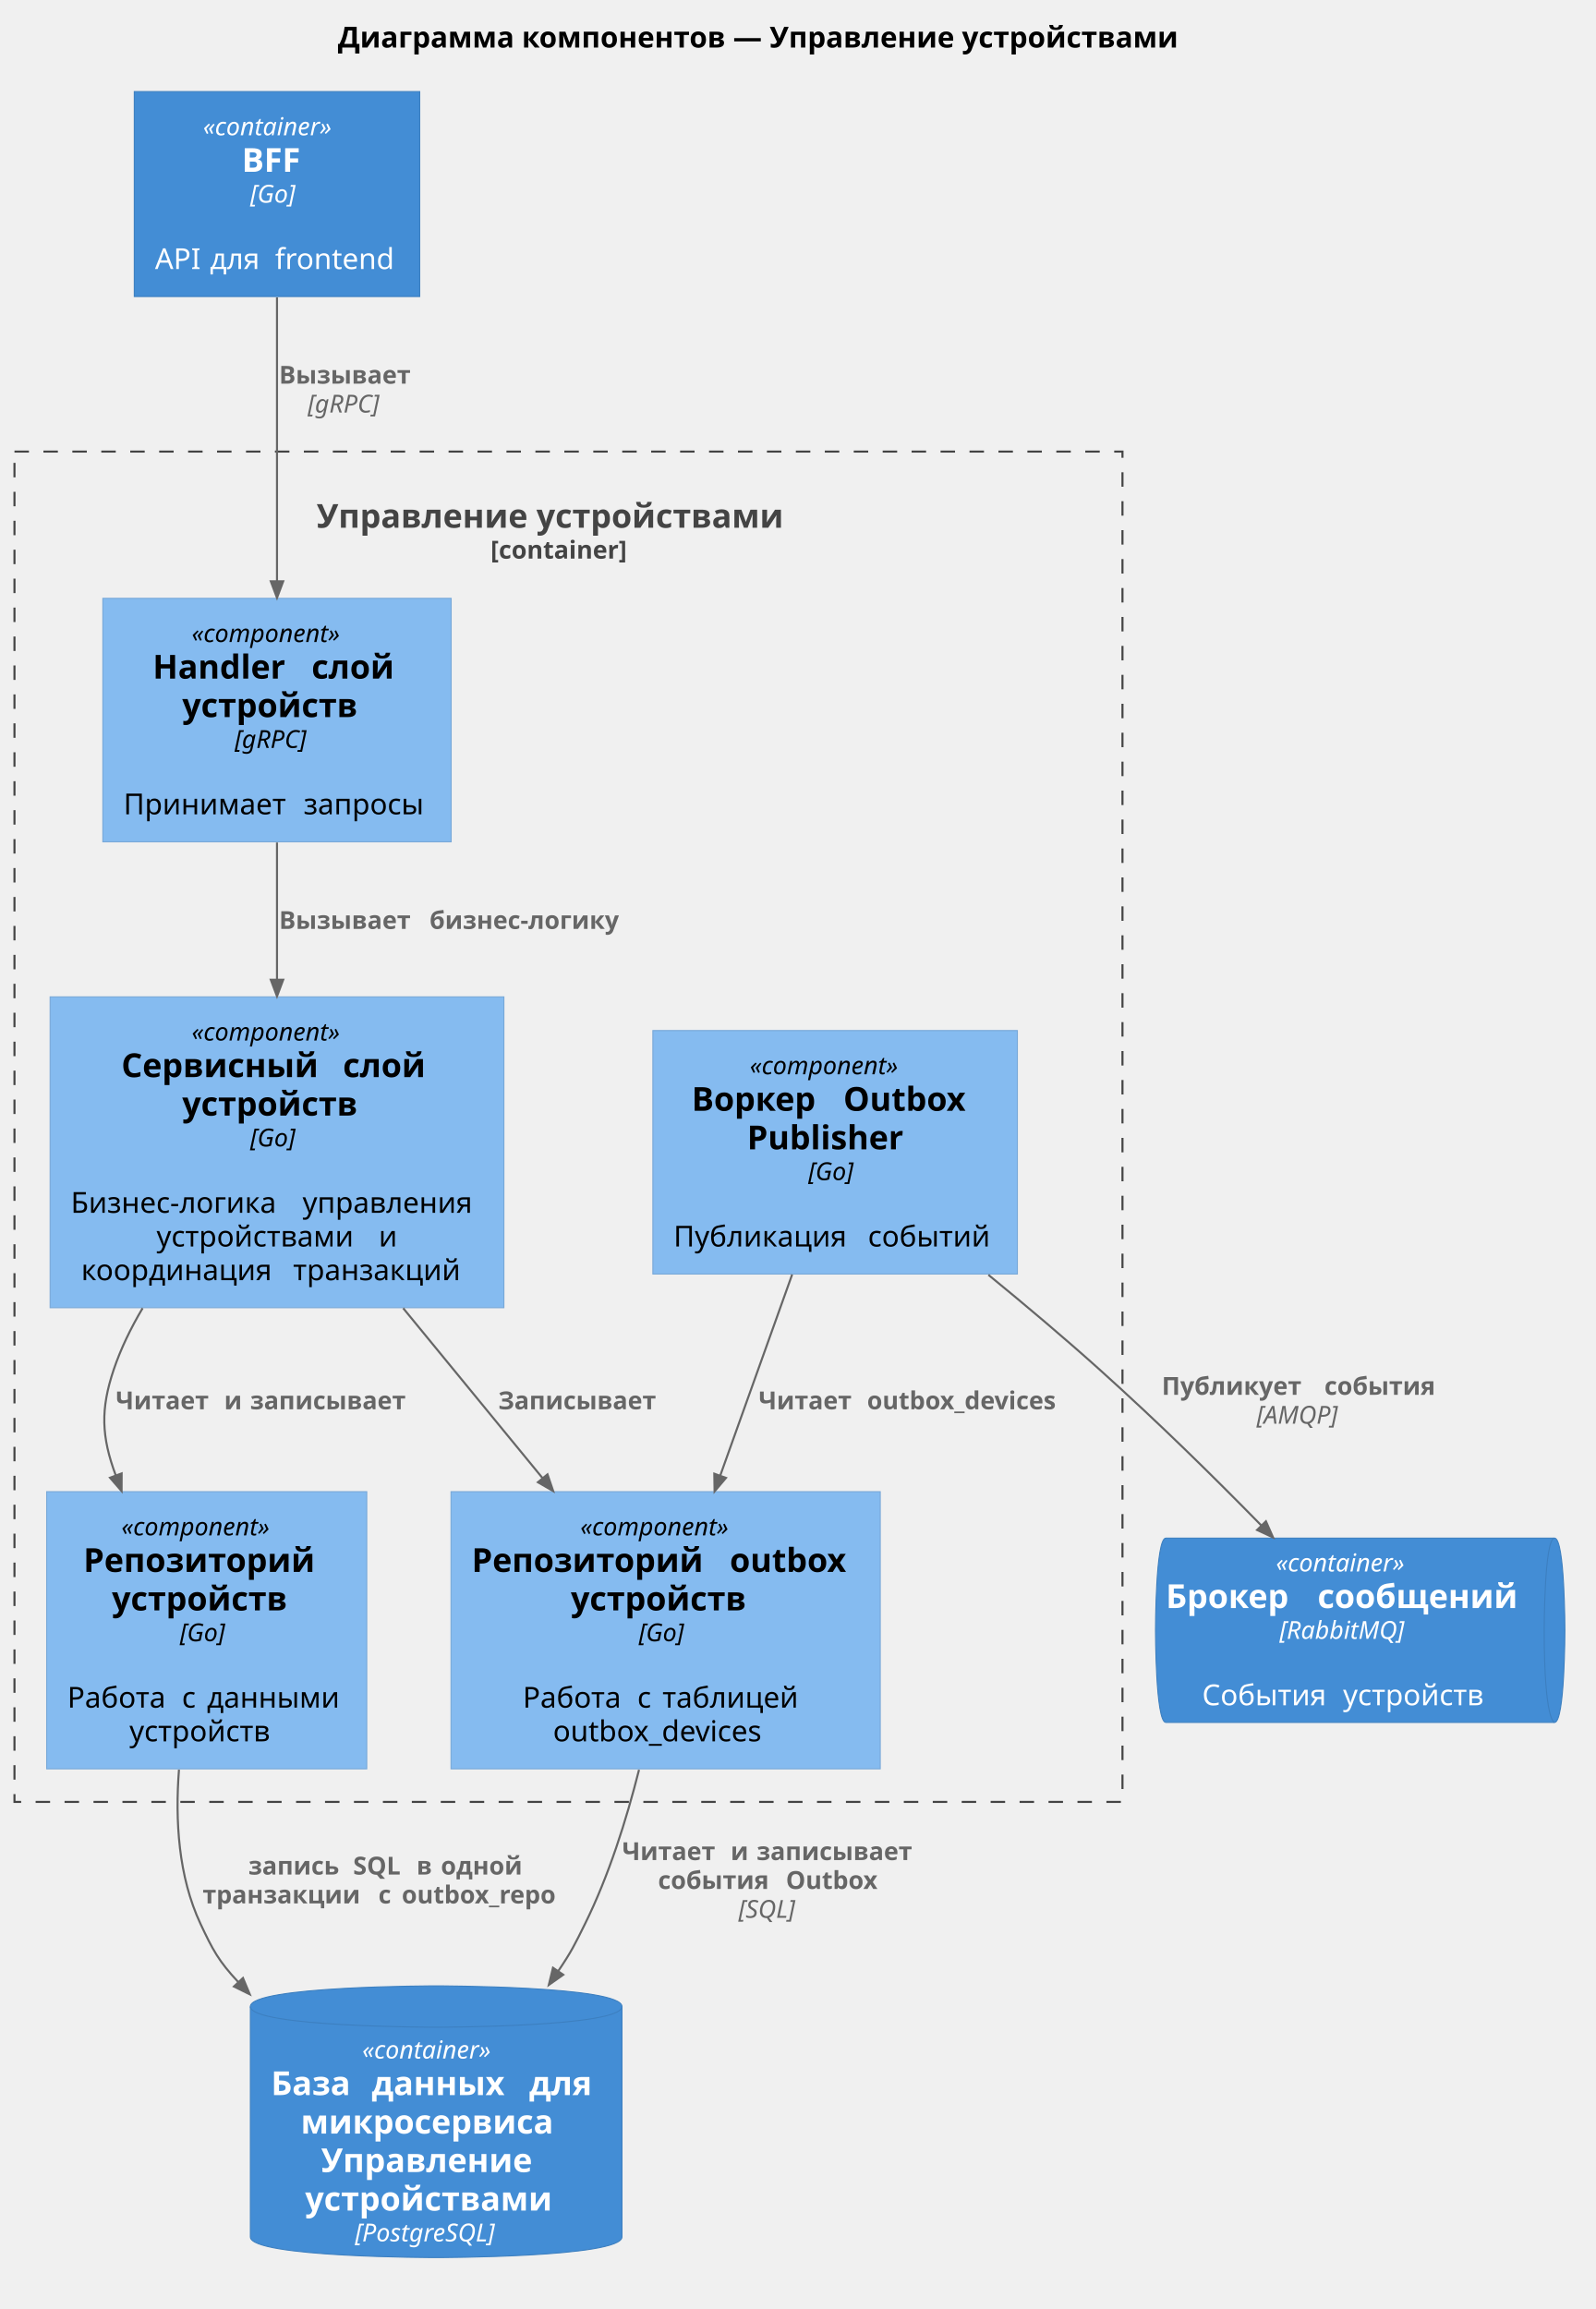
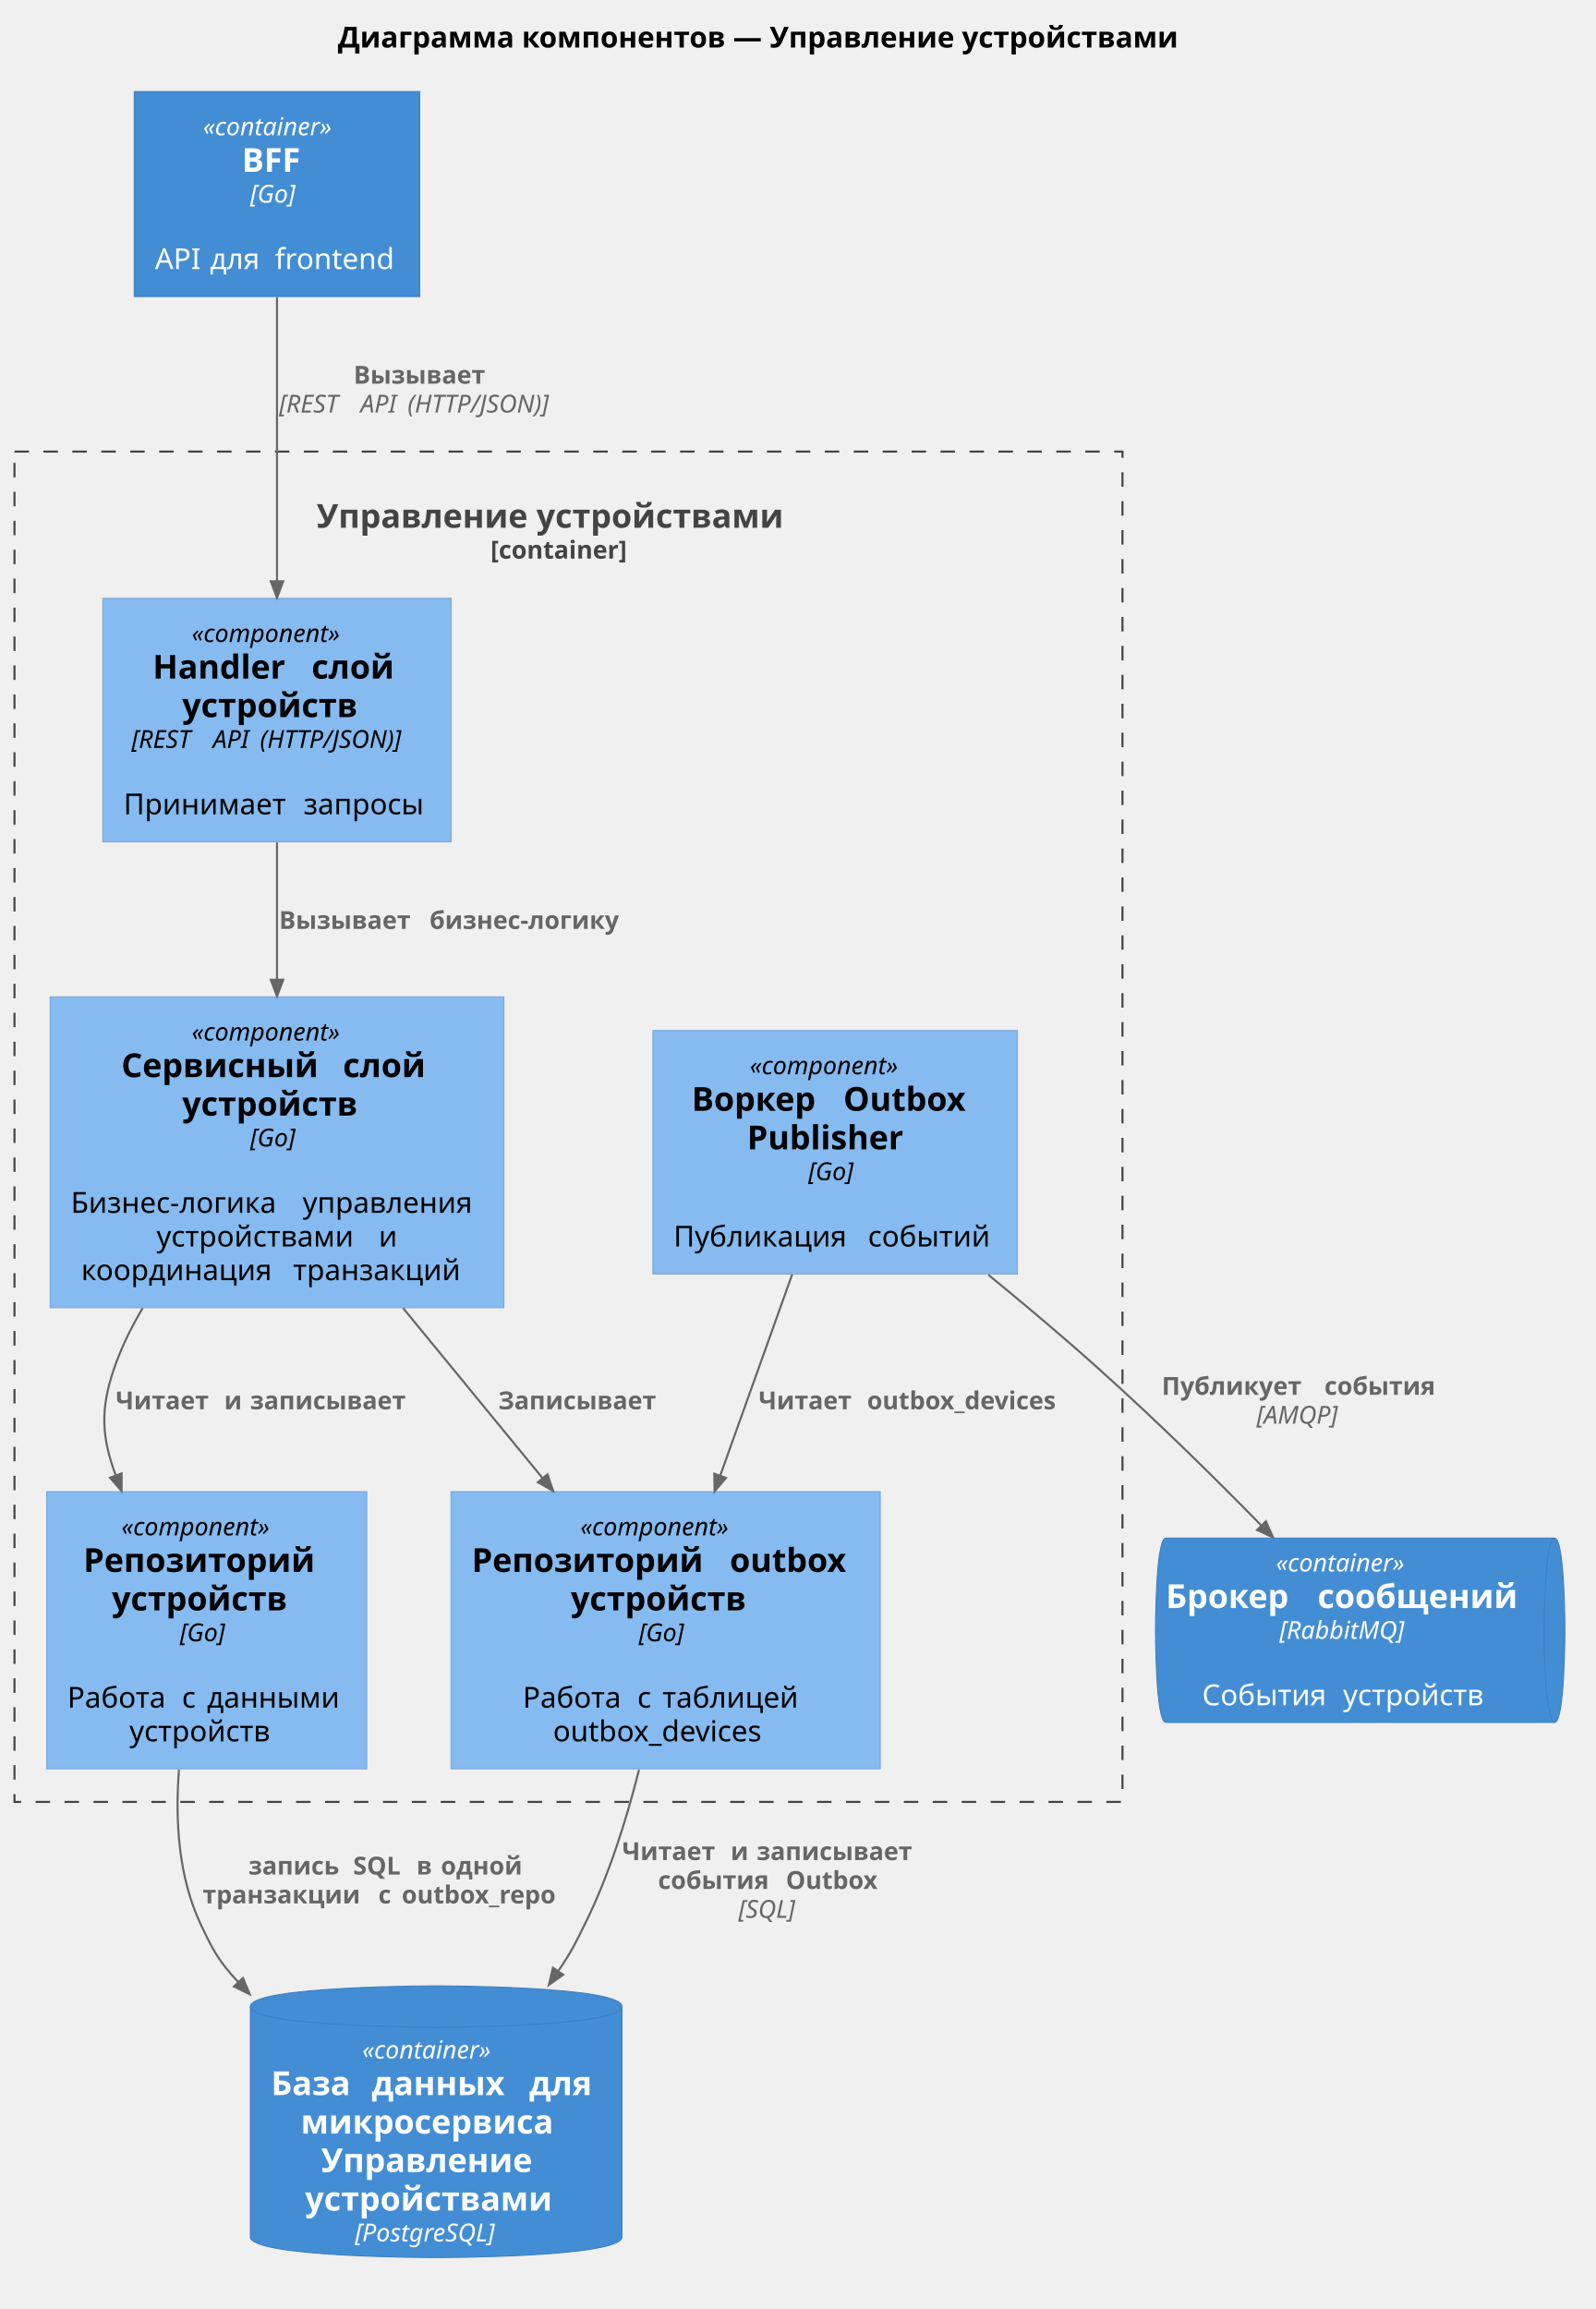
<svg xmlns="http://www.w3.org/2000/svg" version="1.1" data-diagram-type="DESCRIPTION" style="width:772px;height:1117px;background:#FFFFFF;" width="772px" height="1117px" viewBox="0 0 772 1117" zoomAndPan="magnify" preserveAspectRatio="none" contentStyleType="text/css">
  <defs />
  <g font-family="sans-serif" lengthAdjust="spacing">
    <g class="title" data-source-line="3">
      <text x="163.451" y="22.995" fill="#000" font-size="14" textLength="438.108" font-weight="700">Диаграмма компонентов — Управление устройствами</text>
    </g>
    <g class="cluster" data-qualified-name="devices" id="ent0004" data-source-line="1666">
      <rect x="7" y="218.457" width="536" height="653.23" fill="none" style="stroke:#444;stroke-width:1;stroke-dasharray:7,7;" />
      <text x="153.082" y="255.308" fill="#444" font-size="16" textLength="243.836" font-weight="700">Управление устройствами</text>
      <text x="237.292" y="270.221" fill="#444" font-size="12" textLength="75.416" font-weight="700">[container]</text>
    </g>
    <g class="entity" data-qualified-name="devices.device_handler" id="ent0005" data-source-line="78">
      <rect x="49.75" y="289.457" width="168.504" height="117.781" fill="#85BBF0" style="stroke:#78A8D8;stroke-width:0.5;" />
      <text x="92.717" y="310.596" fill="#000" font-size="12" textLength="82.57" font-style="italic">«component»</text>
      <text x="73.885" y="328.277" fill="#000" font-size="16" textLength="71.258" font-weight="700">Handler</text>
      <text x="145.143" y="328.277" fill="#000" font-size="16" font-weight="700"> </text>
      <text x="150.713" y="328.277" fill="#000" font-size="16" textLength="43.406" font-weight="700">слой</text>
      <text x="88.139" y="346.902" fill="#000" font-size="16" textLength="91.727" font-weight="700">устройств</text>
-       <text x="113.535" y="361.814" fill="#000" font-size="12" textLength="40.934" font-style="italic">[gRPC]</text>
+       <text x="63.628" y="361.814" fill="#000" font-size="12" textLength="35.549" font-style="italic">[REST</text>
+       <text x="99.177" y="361.814" fill="#000" font-size="12" font-style="italic"> </text>
+       <text x="102.991" y="361.814" fill="#000" font-size="12" textLength="18.984" font-style="italic">API</text>
+       <text x="121.976" y="361.814" fill="#000" font-size="12" font-style="italic"> </text>
+       <text x="125.79" y="361.814" fill="#000" font-size="12" textLength="78.586" font-style="italic">(HTTP/JSON)]</text>
      <text x="131.777" y="377.639" fill="#000" font-size="14"> </text>
      <text x="59.75" y="393.936" fill="#000" font-size="14" textLength="82.674">Принимает</text>
      <text x="142.424" y="393.936" fill="#000" font-size="14"> </text>
      <text x="146.874" y="393.936" fill="#000" font-size="14" textLength="61.38">запросы</text>
    </g>
    <g class="entity" data-qualified-name="devices.device_service" id="ent0006" data-source-line="78">
      <rect x="24.25" y="482.237" width="219.507" height="150.375" fill="#85BBF0" style="stroke:#78A8D8;stroke-width:0.5;" />
      <text x="92.718" y="503.376" fill="#000" font-size="12" textLength="82.57" font-style="italic">«component»</text>
      <text x="58.714" y="521.057" fill="#000" font-size="16" textLength="101.602" font-weight="700">Сервисный</text>
      <text x="160.316" y="521.057" fill="#000" font-size="16" font-weight="700"> </text>
      <text x="165.886" y="521.057" fill="#000" font-size="16" textLength="43.406" font-weight="700">слой</text>
      <text x="88.14" y="539.682" fill="#000" font-size="16" textLength="91.727" font-weight="700">устройств</text>
      <text x="121.001" y="554.594" fill="#000" font-size="12" textLength="26.004" font-style="italic">[Go]</text>
      <text x="131.778" y="570.419" fill="#000" font-size="14"> </text>
      <text x="34.25" y="586.716" fill="#000" font-size="14" textLength="107.666">Бизнес-логика</text>
      <text x="141.916" y="586.716" fill="#000" font-size="14"> </text>
      <text x="146.366" y="586.716" fill="#000" font-size="14" textLength="87.391">управления</text>
      <text x="75.713" y="603.013" fill="#000" font-size="14" textLength="103.031">устройствами</text>
      <text x="178.745" y="603.013" fill="#000" font-size="14"> </text>
      <text x="183.195" y="603.013" fill="#000" font-size="14">и</text>
      <text x="39.271" y="619.31" fill="#000" font-size="14" textLength="98.034">координация</text>
      <text x="137.305" y="619.31" fill="#000" font-size="14"> </text>
      <text x="141.755" y="619.31" fill="#000" font-size="14" textLength="86.98">транзакций</text>
    </g>
    <g class="entity" data-qualified-name="devices.device_repo" id="ent0007" data-source-line="78">
      <rect x="22.58" y="721.607" width="154.832" height="134.078" fill="#85BBF0" style="stroke:#78A8D8;stroke-width:0.5;" />
      <text x="58.711" y="742.746" fill="#000" font-size="12" textLength="82.57" font-style="italic">«component»</text>
      <text x="40.359" y="760.427" fill="#000" font-size="16" textLength="119.273" font-weight="700">Репозиторий</text>
      <text x="54.133" y="779.052" fill="#000" font-size="16" textLength="91.727" font-weight="700">устройств</text>
      <text x="86.994" y="793.964" fill="#000" font-size="12" textLength="26.004" font-style="italic">[Go]</text>
      <text x="97.771" y="809.789" fill="#000" font-size="14"> </text>
      <text x="32.58" y="826.086" fill="#000" font-size="14" textLength="50.955">Работа</text>
      <text x="83.535" y="826.086" fill="#000" font-size="14"> </text>
      <text x="87.985" y="826.086" fill="#000" font-size="14">с</text>
      <text x="95.683" y="826.086" fill="#000" font-size="14"> </text>
      <text x="100.133" y="826.086" fill="#000" font-size="14" textLength="67.279">данными</text>
      <text x="62.6" y="842.383" fill="#000" font-size="14" textLength="74.792">устройств</text>
    </g>
    <g class="entity" data-qualified-name="devices.outbox_repo" id="ent0008" data-source-line="78">
      <rect x="218.18" y="721.607" width="207.641" height="134.078" fill="#85BBF0" style="stroke:#78A8D8;stroke-width:0.5;" />
      <text x="280.715" y="742.746" fill="#000" font-size="12" textLength="82.57" font-style="italic">«component»</text>
      <text x="228.18" y="760.427" fill="#000" font-size="16" textLength="119.273" font-weight="700">Репозиторий</text>
      <text x="347.453" y="760.427" fill="#000" font-size="16" font-weight="700"> </text>
      <text x="353.024" y="760.427" fill="#000" font-size="16" textLength="62.797" font-weight="700">outbox</text>
      <text x="276.137" y="779.052" fill="#000" font-size="16" textLength="91.727" font-weight="700">устройств</text>
      <text x="308.998" y="793.964" fill="#000" font-size="12" textLength="26.004" font-style="italic">[Go]</text>
      <text x="319.775" y="809.789" fill="#000" font-size="14"> </text>
      <text x="252.896" y="826.086" fill="#000" font-size="14" textLength="50.955">Работа</text>
      <text x="303.851" y="826.086" fill="#000" font-size="14"> </text>
      <text x="308.301" y="826.086" fill="#000" font-size="14">с</text>
      <text x="315.998" y="826.086" fill="#000" font-size="14"> </text>
      <text x="320.449" y="826.086" fill="#000" font-size="14" textLength="70.656">таблицей</text>
      <text x="267.528" y="842.383" fill="#000" font-size="14" textLength="108.944">outbox_devices</text>
    </g>
    <g class="entity" data-qualified-name="devices.publisher" id="ent0009" data-source-line="78">
      <rect x="315.83" y="498.537" width="176.331" height="117.781" fill="#85BBF0" style="stroke:#78A8D8;stroke-width:0.5;" />
      <text x="362.71" y="519.676" fill="#000" font-size="12" textLength="82.57" font-style="italic">«component»</text>
      <text x="334.605" y="537.357" fill="#000" font-size="16" textLength="67.805" font-weight="700">Воркер</text>
      <text x="402.41" y="537.357" fill="#000" font-size="16" font-weight="700"> </text>
      <text x="407.98" y="537.357" fill="#000" font-size="16" textLength="65.406" font-weight="700">Outbox</text>
      <text x="361.398" y="555.982" fill="#000" font-size="16" textLength="85.195" font-weight="700">Publisher</text>
      <text x="390.994" y="570.894" fill="#000" font-size="12" textLength="26.004" font-style="italic">[Go]</text>
      <text x="401.77" y="586.719" fill="#000" font-size="14"> </text>
      <text x="325.83" y="603.016" fill="#000" font-size="14" textLength="89.578">Публикация</text>
      <text x="415.408" y="603.016" fill="#000" font-size="14"> </text>
      <text x="419.858" y="603.016" fill="#000" font-size="14" textLength="62.303">событий</text>
    </g>
    <g class="entity" data-qualified-name="bff" id="ent0001" data-source-line="71">
      <rect x="64.96" y="44.297" width="138.084" height="99.156" fill="#438DD5" style="stroke:#3C7FC0;stroke-width:0.5;" />
      <text x="98.231" y="65.436" fill="#FFF" font-size="12" textLength="71.543" font-style="italic">«container»</text>
      <text x="116.975" y="83.117" fill="#FFF" font-size="16" textLength="34.055" font-weight="700">BFF</text>
      <text x="121" y="98.029" fill="#FFF" font-size="12" textLength="26.004" font-style="italic">[Go]</text>
      <text x="131.777" y="113.854" fill="#FFF" font-size="14"> </text>
      <text x="74.96" y="130.151" fill="#FFF" font-size="14" textLength="22.148">API</text>
      <text x="97.108" y="130.151" fill="#FFF" font-size="14"> </text>
      <text x="101.559" y="130.151" fill="#FFF" font-size="14" textLength="27.05">для</text>
      <text x="128.608" y="130.151" fill="#FFF" font-size="14"> </text>
      <text x="133.059" y="130.151" fill="#FFF" font-size="14" textLength="59.985">frontend</text>
    </g>
    <g class="entity" data-qualified-name="db" id="ent0002" data-source-line="75">
      <path d="M121.12,970.687 C121.12,960.687 210.999,960.687 210.999,960.687 C210.999,960.687 300.878,960.687 300.878,970.687 L300.878,1082.124 C300.878,1092.124 210.999,1092.124 210.999,1092.124 C210.999,1092.124 121.12,1092.124 121.12,1082.124 L121.12,970.687" style="stroke:#3C7FC0;stroke-width:0.5;" fill="#438DD5" />
      <path d="M121.12,970.687 C121.12,980.687 210.999,980.687 210.999,980.687 C210.999,980.687 300.878,980.687 300.878,970.687" style="stroke:#3C7FC0;stroke-width:0.5;" fill="none" />
      <text x="175.227" y="995.826" fill="#FFF" font-size="12" textLength="71.543" font-style="italic">«container»</text>
      <text x="131.12" y="1013.507" fill="#FFF" font-size="16" textLength="43.086" font-weight="700">База</text>
      <text x="174.206" y="1013.507" fill="#FFF" font-size="16" font-weight="700"> </text>
      <text x="179.776" y="1013.507" fill="#FFF" font-size="16" textLength="70.617" font-weight="700">данных</text>
      <text x="250.393" y="1013.507" fill="#FFF" font-size="16" font-weight="700"> </text>
      <text x="255.964" y="1013.507" fill="#FFF" font-size="16" textLength="34.914" font-weight="700">для</text>
      <text x="145.499" y="1032.132" fill="#FFF" font-size="16" textLength="131" font-weight="700">микросервиса</text>
      <text x="155.272" y="1050.757" fill="#FFF" font-size="16" textLength="111.453" font-weight="700">Управление</text>
      <text x="147.593" y="1069.382" fill="#FFF" font-size="16" textLength="126.813" font-weight="700">устройствами</text>
      <text x="171.709" y="1084.294" fill="#FFF" font-size="12" textLength="78.58" font-style="italic">[PostgreSQL]</text>
    </g>
    <g class="entity" data-qualified-name="rabbit" id="ent0003" data-source-line="79">
      <path d="M563.98,744.077 L752.011,744.077 C757.011,744.077 757.011,788.655 757.011,788.655 C757.011,788.655 757.011,833.233 752.011,833.233 L563.98,833.233 C558.98,833.233 558.98,788.655 558.98,788.655 C558.98,788.655 558.98,744.077 563.98,744.077" style="stroke:#3C7FC0;stroke-width:0.5;" fill="#438DD5" />
      <path d="M752.011,744.077 C747.011,744.077 747.011,788.655 747.011,788.655 C747.011,833.233 752.011,833.233 752.011,833.233" style="stroke:#3C7FC0;stroke-width:0.5;" fill="none" />
      <text x="617.224" y="760.216" fill="#FFF" font-size="12" textLength="71.543" font-style="italic">«container»</text>
      <text x="563.98" y="777.897" fill="#FFF" font-size="16" textLength="67.805" font-weight="700">Брокер</text>
      <text x="631.785" y="777.897" fill="#FFF" font-size="16" font-weight="700"> </text>
      <text x="637.355" y="777.897" fill="#FFF" font-size="16" textLength="104.656" font-weight="700">сообщений</text>
      <text x="618.932" y="792.809" fill="#FFF" font-size="12" textLength="68.127" font-style="italic">[RabbitMQ]</text>
      <text x="650.771" y="808.634" fill="#FFF" font-size="14"> </text>
      <text x="581.522" y="824.931" fill="#FFF" font-size="14" textLength="63.704">События</text>
      <text x="645.227" y="824.931" fill="#FFF" font-size="14"> </text>
      <text x="649.677" y="824.931" fill="#FFF" font-size="14" textLength="74.792">устройств</text>
    </g>
    <g class="link" data-entity-1="ent0001" data-entity-2="ent0005" id="lnk10" data-source-line="1779" data-link-type="dependency">
      <path d="M134,143.857 C134,185.437 134,237.197 134,281.207" style="stroke:#666;stroke-width:1;" fill="none" id="bff-to-device_handler" />
      <polygon points="134,289.207,137,281.207,131,281.207,134,289.207" fill="#666" style="stroke:#666;stroke-width:1;stroke-linejoin:miter;stroke-miterlimit:10;" />
-       <text x="135" y="185.596" fill="#666" font-size="12" textLength="68.607" font-weight="700">Вызывает</text>
-       <text x="148.837" y="199.564" fill="#666" font-size="12" textLength="40.934" font-style="italic">[gRPC]</text>
+       <text x="171.07" y="185.596" fill="#666" font-size="12" textLength="68.607" font-weight="700">Вызывает</text>
+       <text x="135" y="199.564" fill="#666" font-size="12" textLength="35.549" font-style="italic">[REST</text>
+       <text x="170.549" y="199.564" fill="#666" font-size="12" font-style="italic"> </text>
+       <text x="174.363" y="199.564" fill="#666" font-size="12" textLength="18.984" font-style="italic">API</text>
+       <text x="193.348" y="199.564" fill="#666" font-size="12" font-style="italic"> </text>
+       <text x="197.162" y="199.564" fill="#666" font-size="12" textLength="78.586" font-style="italic">(HTTP/JSON)]</text>
    </g>
    <g class="link" data-entity-1="ent0005" data-entity-2="ent0006" id="lnk11" data-source-line="1779" data-link-type="dependency">
      <path d="M134,407.577 C134,430.667 134,449.497 134,473.967" style="stroke:#666;stroke-width:1;" fill="none" id="device_handler-to-device_service" />
      <polygon points="134,481.967,137,473.967,131,473.967,134,481.967" fill="#666" style="stroke:#666;stroke-width:1;stroke-linejoin:miter;stroke-miterlimit:10;" />
      <text x="135" y="449.376" fill="#666" font-size="12" textLength="68.607" font-weight="700">Вызывает</text>
      <text x="203.607" y="449.376" fill="#666" font-size="12" font-weight="700"> </text>
      <text x="207.785" y="449.376" fill="#666" font-size="12" textLength="99.961" font-weight="700">бизнес-логику</text>
    </g>
    <g class="link" data-entity-1="ent0006" data-entity-2="ent0007" id="lnk12" data-source-line="1779" data-link-type="dependency">
      <path d="M68.99,632.847 C63.32,642.377 58.44,652.387 55,662.607 C48.57,681.747 49.002,694.908 56.032,713.818" style="stroke:#666;stroke-width:1;" fill="none" id="device_service-to-device_repo" />
      <polygon points="58.82,721.317,58.844,712.773,53.22,714.864,58.82,721.317" fill="#666" style="stroke:#666;stroke-width:1;stroke-linejoin:miter;stroke-miterlimit:10;" />
      <text x="56" y="681.746" fill="#666" font-size="12" textLength="48.252" font-weight="700">Читает</text>
      <text x="104.252" y="681.746" fill="#666" font-size="12" font-weight="700"> </text>
      <text x="108.43" y="681.746" fill="#666" font-size="12" font-weight="700">и</text>
      <text x="116.838" y="681.746" fill="#666" font-size="12" font-weight="700"> </text>
      <text x="121.016" y="681.746" fill="#666" font-size="12" textLength="80.52" font-weight="700">записывает</text>
    </g>
    <g class="link" data-entity-1="ent0006" data-entity-2="ent0008" id="lnk13" data-source-line="1779" data-link-type="dependency">
      <path d="M195.04,632.847 C218.41,661.347 239.827,687.451 262.537,715.141" style="stroke:#666;stroke-width:1;" fill="none" id="device_service-to-outbox_repo" />
      <polygon points="267.61,721.327,264.856,713.239,260.217,717.044,267.61,721.327" fill="#666" style="stroke:#666;stroke-width:1;stroke-linejoin:miter;stroke-miterlimit:10;" />
      <text x="241" y="681.746" fill="#666" font-size="12" textLength="82.072" font-weight="700">Записывает</text>
    </g>
    <g class="link" data-entity-1="ent0007" data-entity-2="ent0002" id="lnk14" data-source-line="1779" data-link-type="dependency">
      <path d="M86.58,856.097 C84.68,880.557 86.28,907.857 97,930.687 C102.85,943.157 105.753,948.716 115.353,958.936" style="stroke:#666;stroke-width:1;" fill="none" id="device_repo-to-db" />
      <polygon points="120.83,964.767,117.539,956.882,113.166,960.99,120.83,964.767" fill="#666" style="stroke:#666;stroke-width:1;stroke-linejoin:miter;stroke-miterlimit:10;" />
      <text x="120.175" y="906.826" fill="#666" font-size="12" textLength="46.471" font-weight="700">запись</text>
      <text x="166.646" y="906.826" fill="#666" font-size="12" font-weight="700"> </text>
      <text x="170.823" y="906.826" fill="#666" font-size="12" textLength="26.49" font-weight="700">SQL</text>
      <text x="197.313" y="906.826" fill="#666" font-size="12" font-weight="700"> </text>
      <text x="201.491" y="906.826" fill="#666" font-size="12" font-weight="700">в</text>
      <text x="209.085" y="906.826" fill="#666" font-size="12" font-weight="700"> </text>
      <text x="213.263" y="906.826" fill="#666" font-size="12" textLength="42.879" font-weight="700">одной</text>
      <text x="98" y="920.794" fill="#666" font-size="12" textLength="80.859" font-weight="700">транзакции</text>
      <text x="178.859" y="920.794" fill="#666" font-size="12" font-weight="700"> </text>
      <text x="183.037" y="920.794" fill="#666" font-size="12" font-weight="700">с</text>
      <text x="190.15" y="920.794" fill="#666" font-size="12" font-weight="700"> </text>
      <text x="194.328" y="920.794" fill="#666" font-size="12" textLength="83.988" font-weight="700">outbox_repo</text>
    </g>
    <g class="link" data-entity-1="ent0008" data-entity-2="ent0002" id="lnk15" data-source-line="1779" data-link-type="dependency">
      <path d="M309.13,856.147 C303.03,880.357 294.5,907.467 283,930.687 C278.05,940.687 276.477,944.06 269.987,953.61" style="stroke:#666;stroke-width:1;" fill="none" id="outbox_repo-to-db" />
      <polygon points="265.49,960.227,272.468,955.296,267.505,951.924,265.49,960.227" fill="#666" style="stroke:#666;stroke-width:1;stroke-linejoin:miter;stroke-miterlimit:10;" />
      <text x="301" y="899.826" fill="#666" font-size="12" textLength="48.252" font-weight="700">Читает</text>
      <text x="349.252" y="899.826" fill="#666" font-size="12" font-weight="700"> </text>
      <text x="353.43" y="899.826" fill="#666" font-size="12" font-weight="700">и</text>
      <text x="361.838" y="899.826" fill="#666" font-size="12" font-weight="700"> </text>
      <text x="366.016" y="899.826" fill="#666" font-size="12" textLength="80.52" font-weight="700">записывает</text>
      <text x="318.323" y="913.794" fill="#666" font-size="12" textLength="57.656" font-weight="700">события</text>
      <text x="375.979" y="913.794" fill="#666" font-size="12" font-weight="700"> </text>
      <text x="380.157" y="913.794" fill="#666" font-size="12" textLength="49.055" font-weight="700">Outbox</text>
      <text x="357.212" y="927.763" fill="#666" font-size="12" textLength="33.111" font-style="italic">[SQL]</text>
    </g>
    <g class="link" data-entity-1="ent0009" data-entity-2="ent0008" id="lnk16" data-source-line="1779" data-link-type="dependency">
      <path d="M383.2,616.567 C371.77,648.527 360.234,680.774 348.374,713.934" style="stroke:#666;stroke-width:1;" fill="none" id="publisher-to-outbox_repo" />
      <polygon points="345.68,721.467,351.199,714.944,345.549,712.924,345.68,721.467" fill="#666" style="stroke:#666;stroke-width:1;stroke-linejoin:miter;stroke-miterlimit:10;" />
      <text x="367" y="681.746" fill="#666" font-size="12" textLength="48.252" font-weight="700">Читает</text>
      <text x="415.252" y="681.746" fill="#666" font-size="12" font-weight="700"> </text>
      <text x="419.43" y="681.746" fill="#666" font-size="12" textLength="104.156" font-weight="700">outbox_devices</text>
    </g>
    <g class="link" data-entity-1="ent0009" data-entity-2="ent0003" id="lnk17" data-source-line="1779" data-link-type="dependency">
      <path d="M478.14,616.717 C496.06,631.367 514.96,647.287 532,662.607 C560.87,688.577 586.249,713.554 610.259,738.044" style="stroke:#666;stroke-width:1;" fill="none" id="publisher-to-rabbit" />
      <polygon points="615.86,743.757,612.402,735.944,608.117,740.145,615.86,743.757" fill="#666" style="stroke:#666;stroke-width:1;stroke-linejoin:miter;stroke-miterlimit:10;" />
      <text x="562" y="674.746" fill="#666" font-size="12" textLength="74.502" font-weight="700">Публикует</text>
      <text x="636.502" y="674.746" fill="#666" font-size="12" font-weight="700"> </text>
      <text x="640.68" y="674.746" fill="#666" font-size="12" textLength="57.656" font-weight="700">события</text>
      <text x="607.864" y="688.714" fill="#666" font-size="12" textLength="44.607" font-style="italic">[AMQP]</text>
    </g>
  </g>
</svg>
